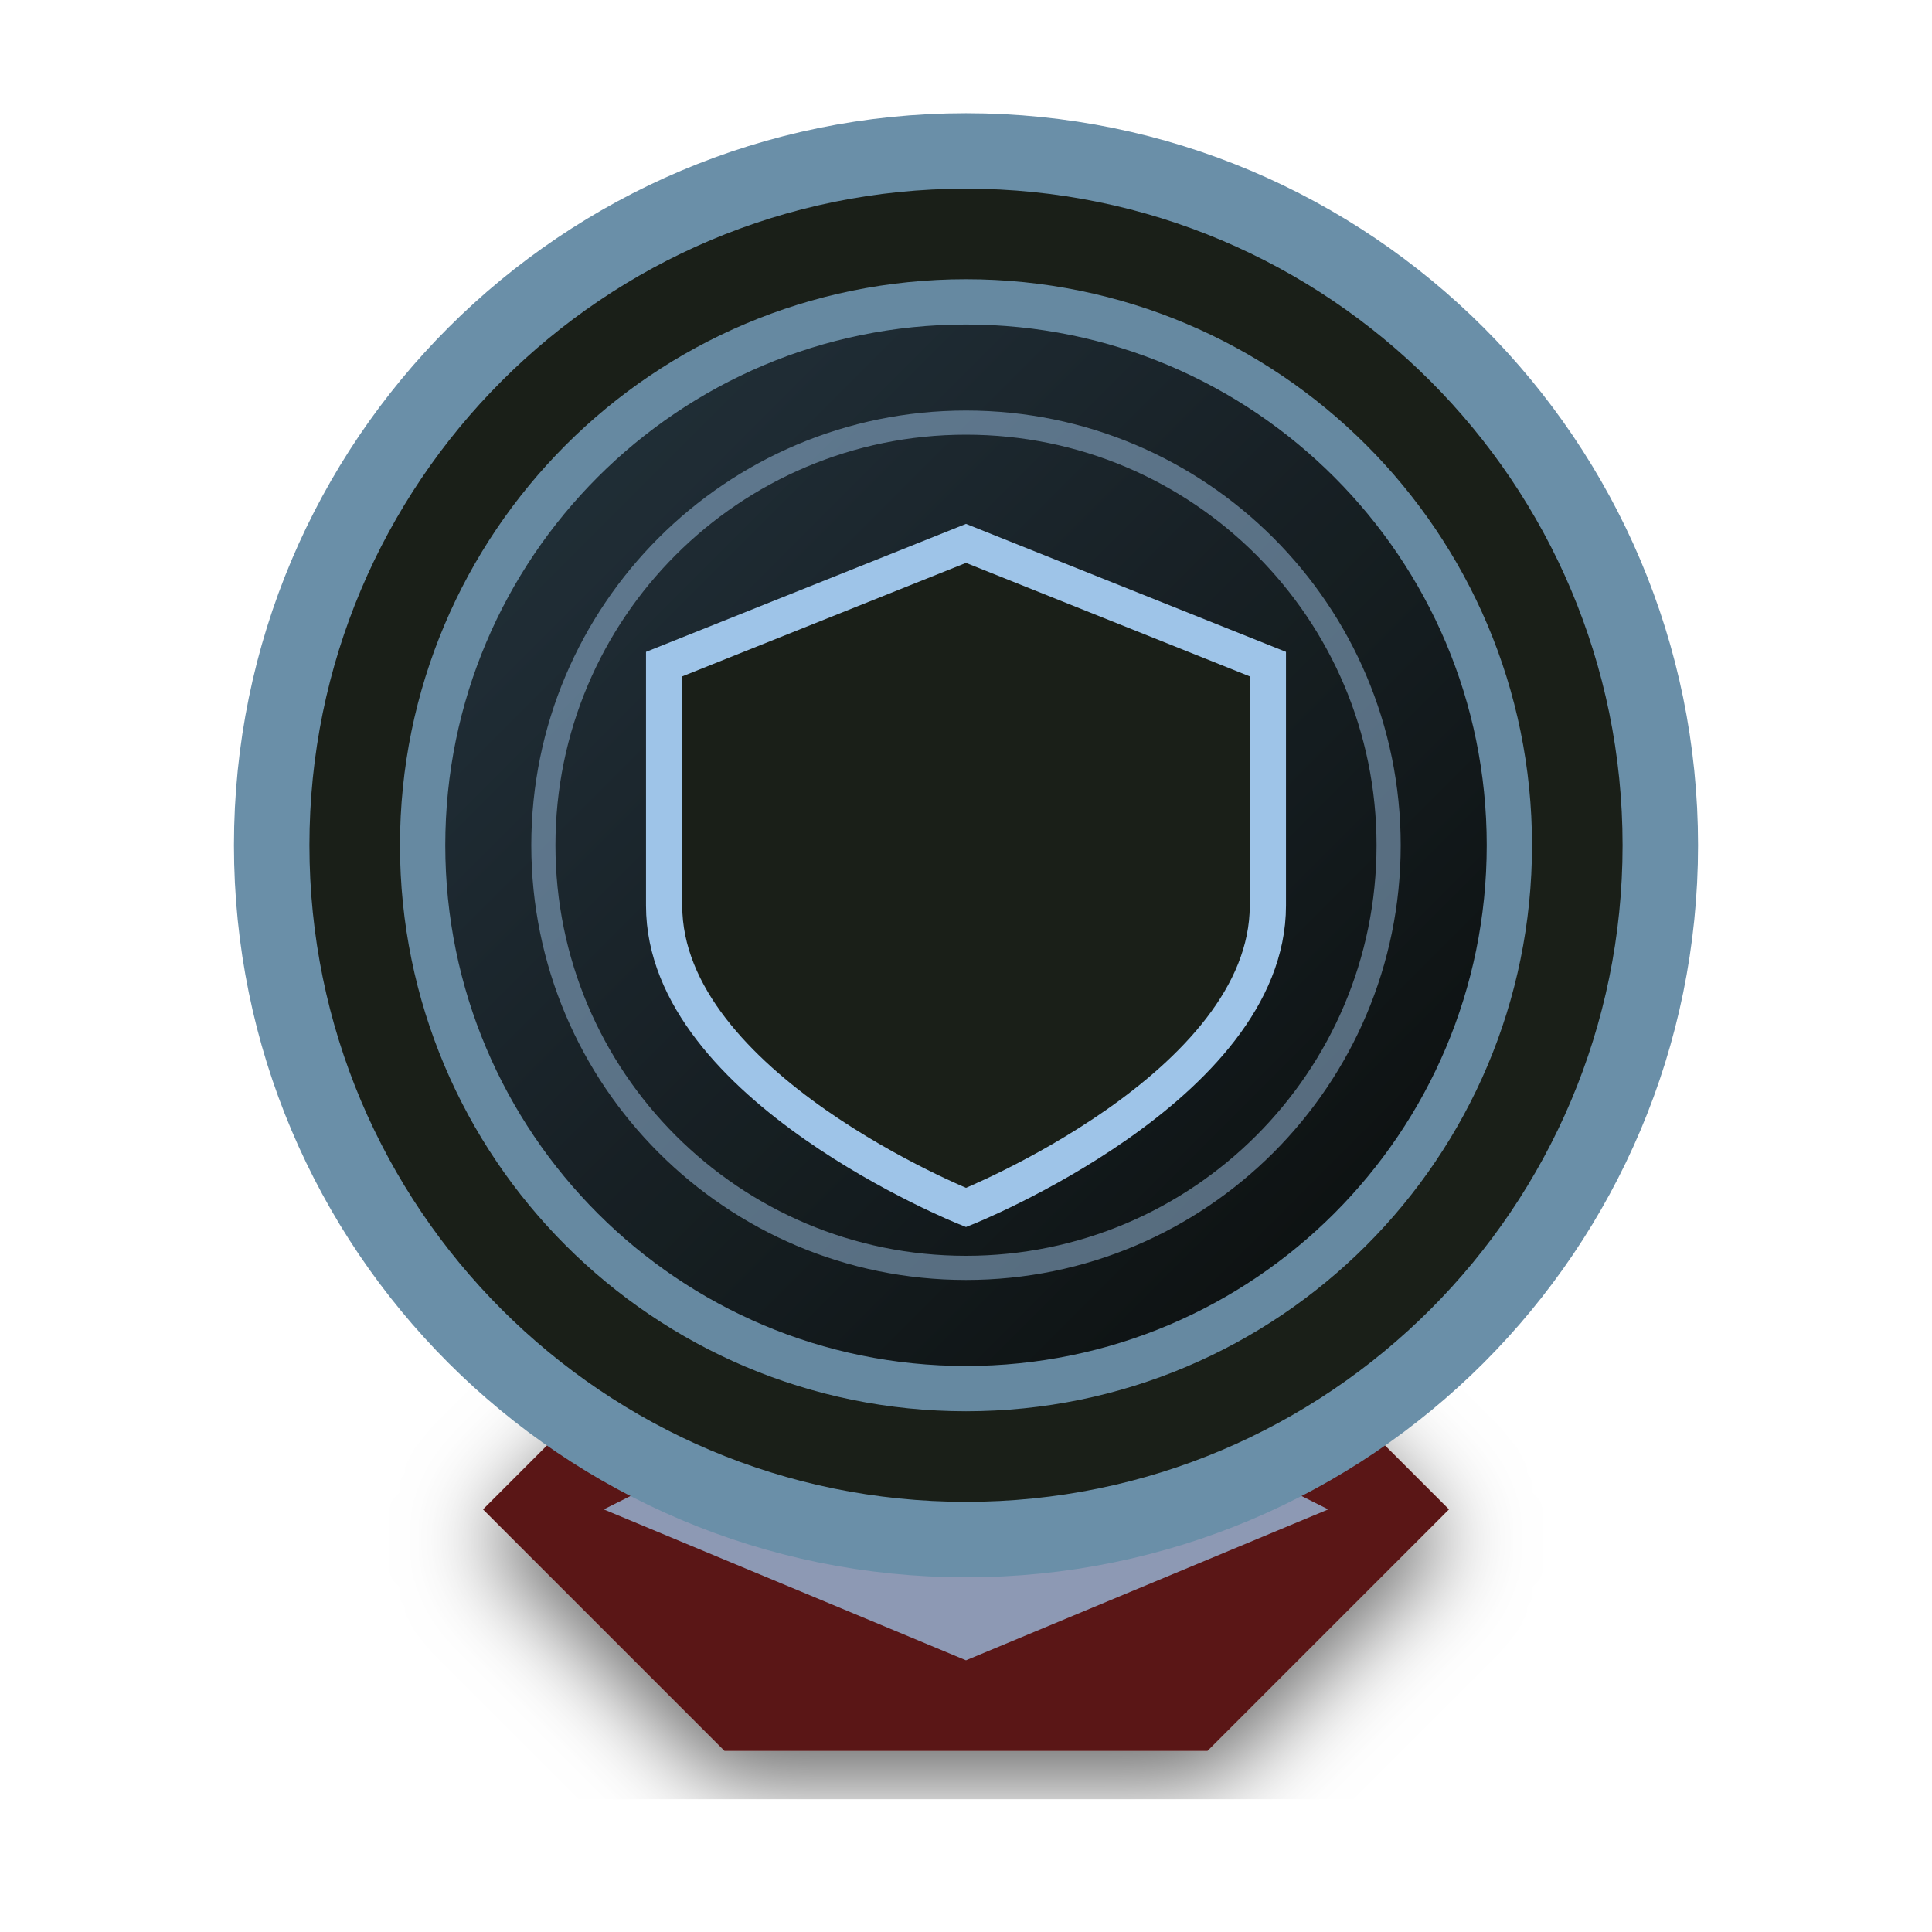
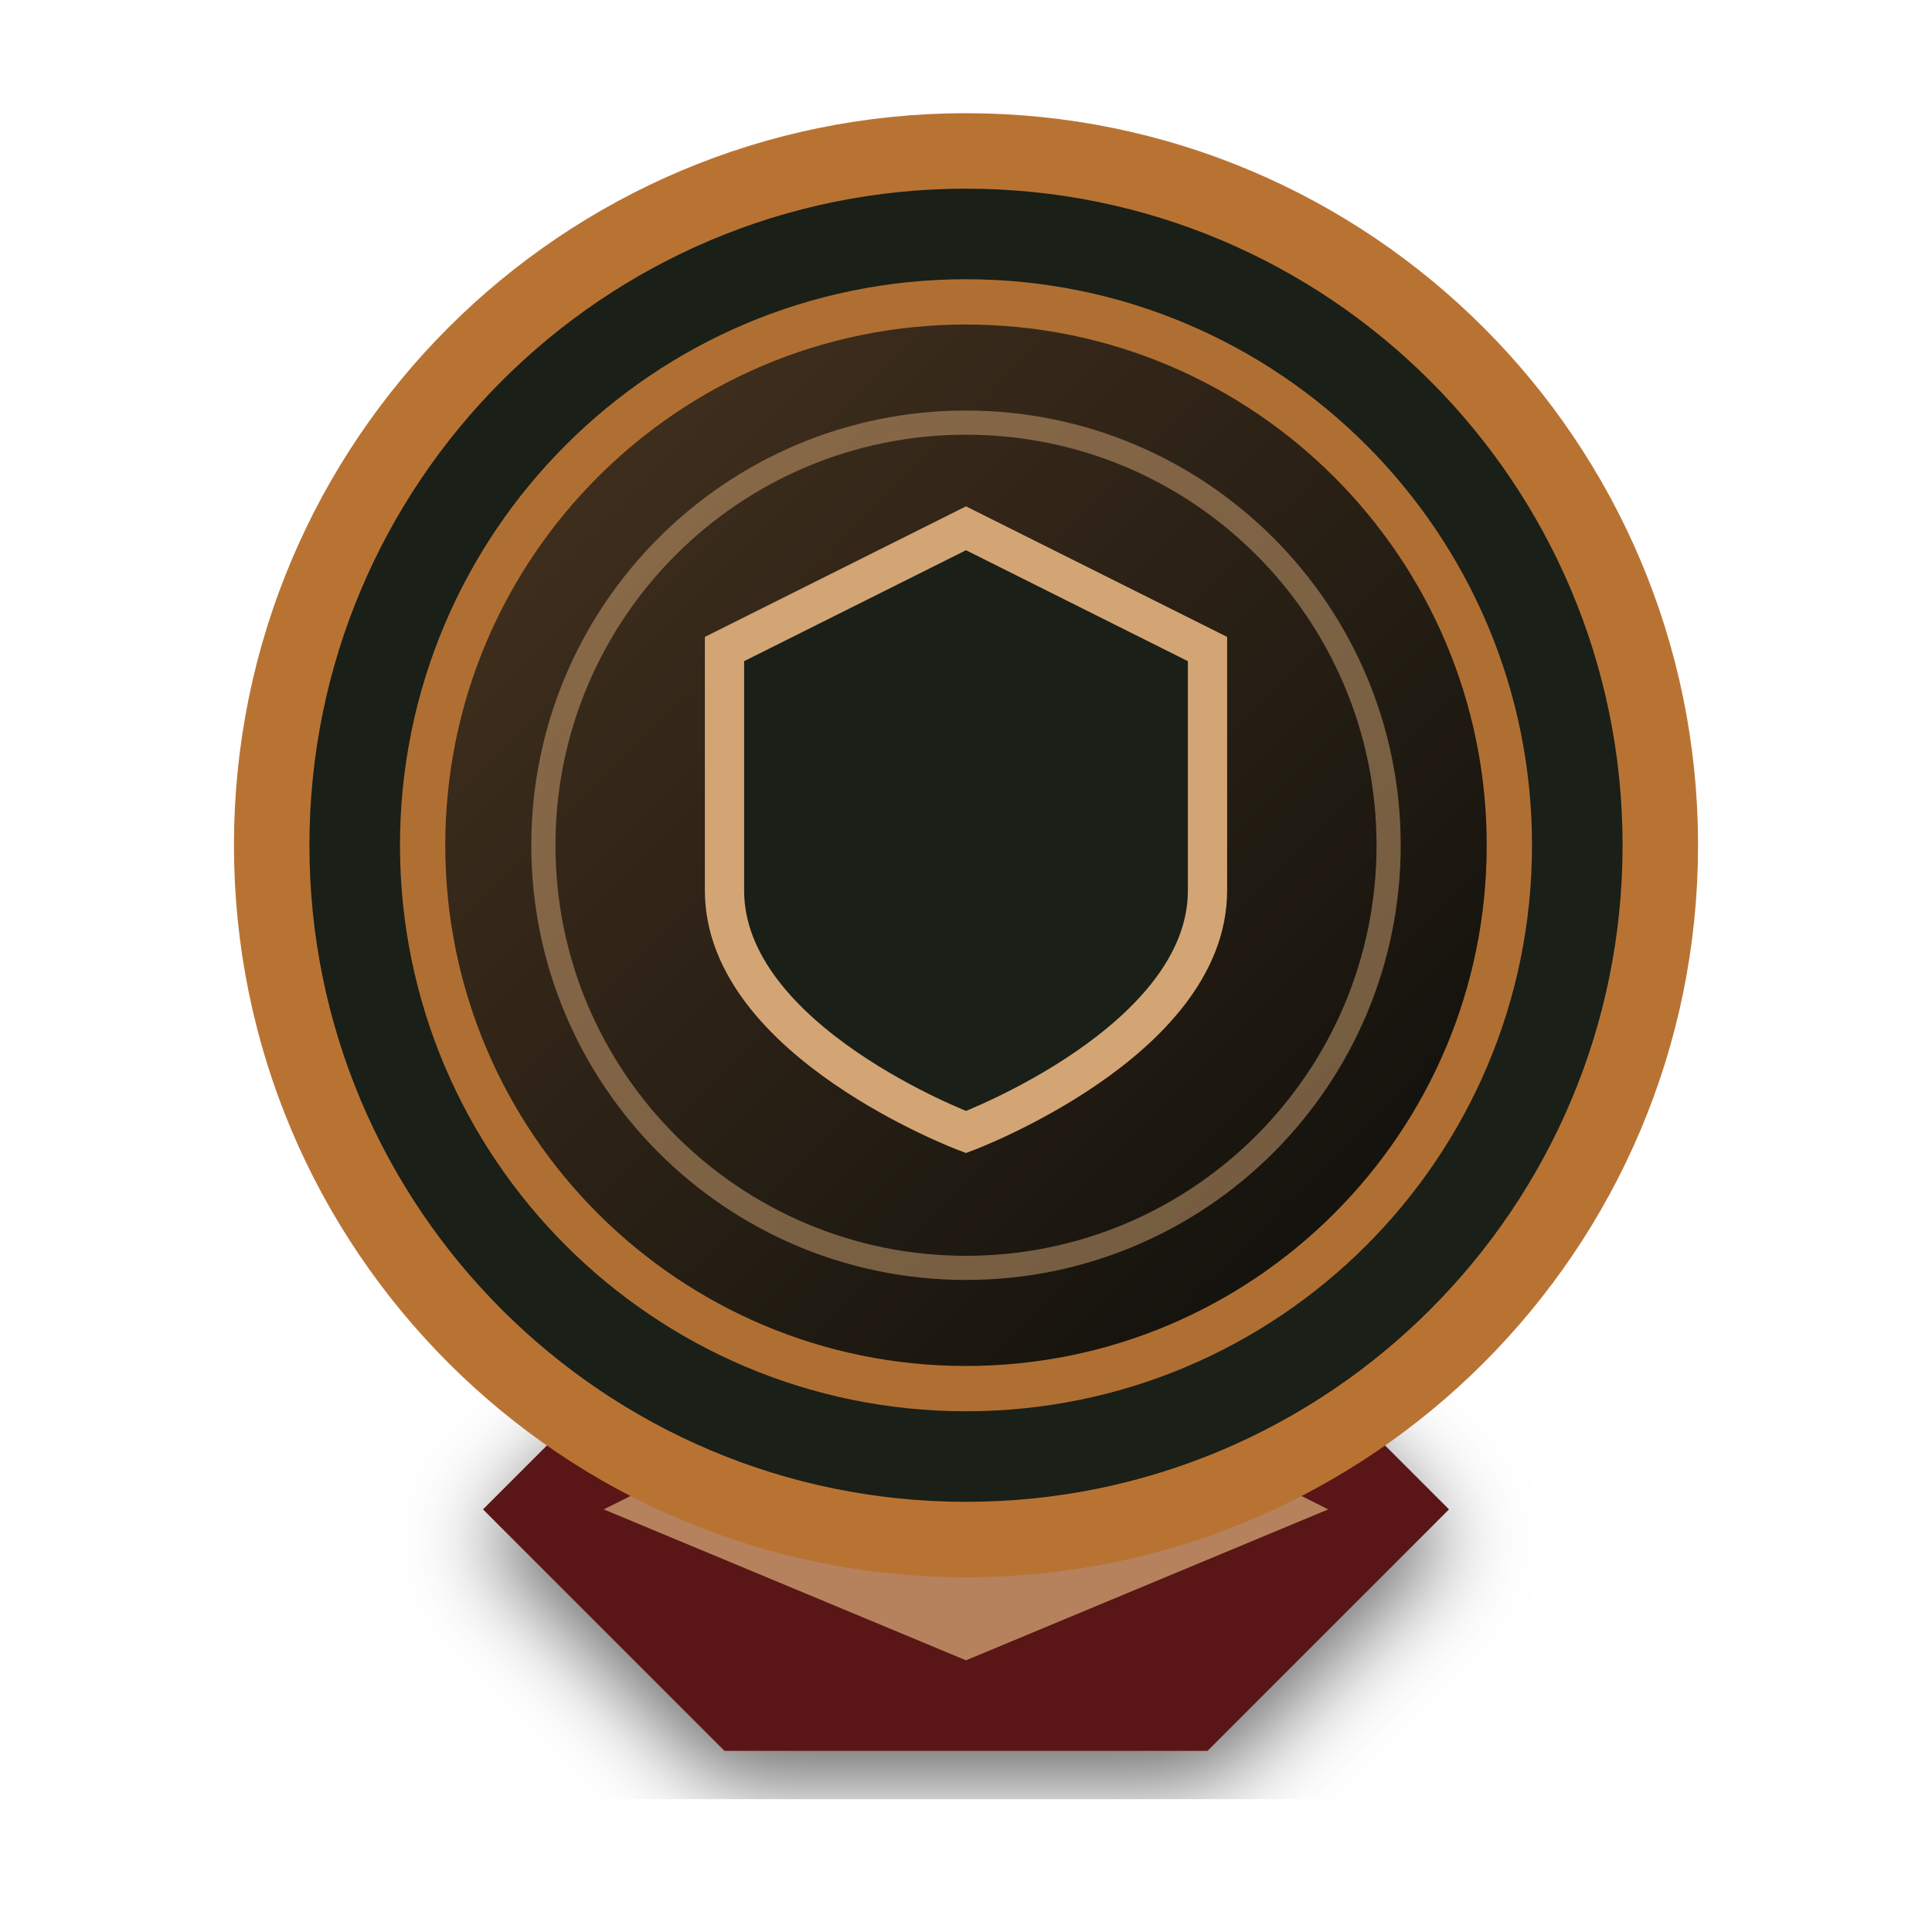
<svg xmlns="http://www.w3.org/2000/svg" viewBox="0 0 64 64" role="img">
  <defs>
-     <linearGradient id="gsuwywa" x1="0%" y1="0%" x2="100%" y2="100%">
-       <stop offset="0%" stop-color="#243540" />
+     <linearGradient id="gbronzeshield" x1="0%" y1="0%" x2="100%" y2="100%">
+       <stop offset="0%" stop-color="#4a3520" />
      <stop offset="100%" stop-color="#0a0c0a" />
    </linearGradient>
-     <filter id="shgsuwywa">
+     <filter id="shgbronzeshield">
      <feDropShadow dx="0" dy="1" stdDeviation="1.5" flood-color="#000" flood-opacity="0.6" />
    </filter>
  </defs>
-   <path d="M16 50 L24 42 L40 42 L48 50 L40 58 L24 58 Z" fill="#5a1818" filter="url(#shgsuwywa)" />
-   <path d="M20 50 L32 44 L44 50 L32 55 Z" fill="#9ec4e8" opacity="0.75" />
-   <circle cx="32" cy="28" r="23" fill="#1a1f18" stroke="#6a8fa8" stroke-width="2.5" />
-   <circle cx="32" cy="28" r="18" fill="url(#gsuwywa)" stroke="#6a8fa8" stroke-width="1.5" opacity="0.95" />
-   <circle cx="32" cy="28" r="14" fill="none" stroke="#9ec4e8" stroke-width="0.8" opacity="0.5" />
-   <path d="M32 18 L42 22 V30 C42 36 32 40 32 40 C32 40 22 36 22 30 V22 Z" fill="#1a1f18" stroke="#9ec4e8" stroke-width="1.2" />
+   <path d="M16 50 L24 42 L40 42 L48 50 L40 58 L24 58 Z" fill="#5a1818" filter="url(#shgbronzeshield)" />
+   <path d="M20 50 L32 44 L44 50 L32 55 Z" fill="#d4a574" opacity="0.75" />
+   <circle cx="32" cy="28" r="23" fill="#1a1f18" stroke="#b87333" stroke-width="2.5" />
+   <circle cx="32" cy="28" r="18" fill="url(#gbronzeshield)" stroke="#b87333" stroke-width="1.5" opacity="0.95" />
+   <circle cx="32" cy="28" r="14" fill="none" stroke="#d4a574" stroke-width="0.8" opacity="0.5" />
+   <g transform="translate(32, 27.5)">
+     <path d="M0,-10 L8,-6 V2 C8,7 0,10 0,10 C0,10 -8,7 -8,2 V-6 Z" fill="#1a1f18" stroke="#d4a574" stroke-width="1.3" />
+   </g>
</svg>
